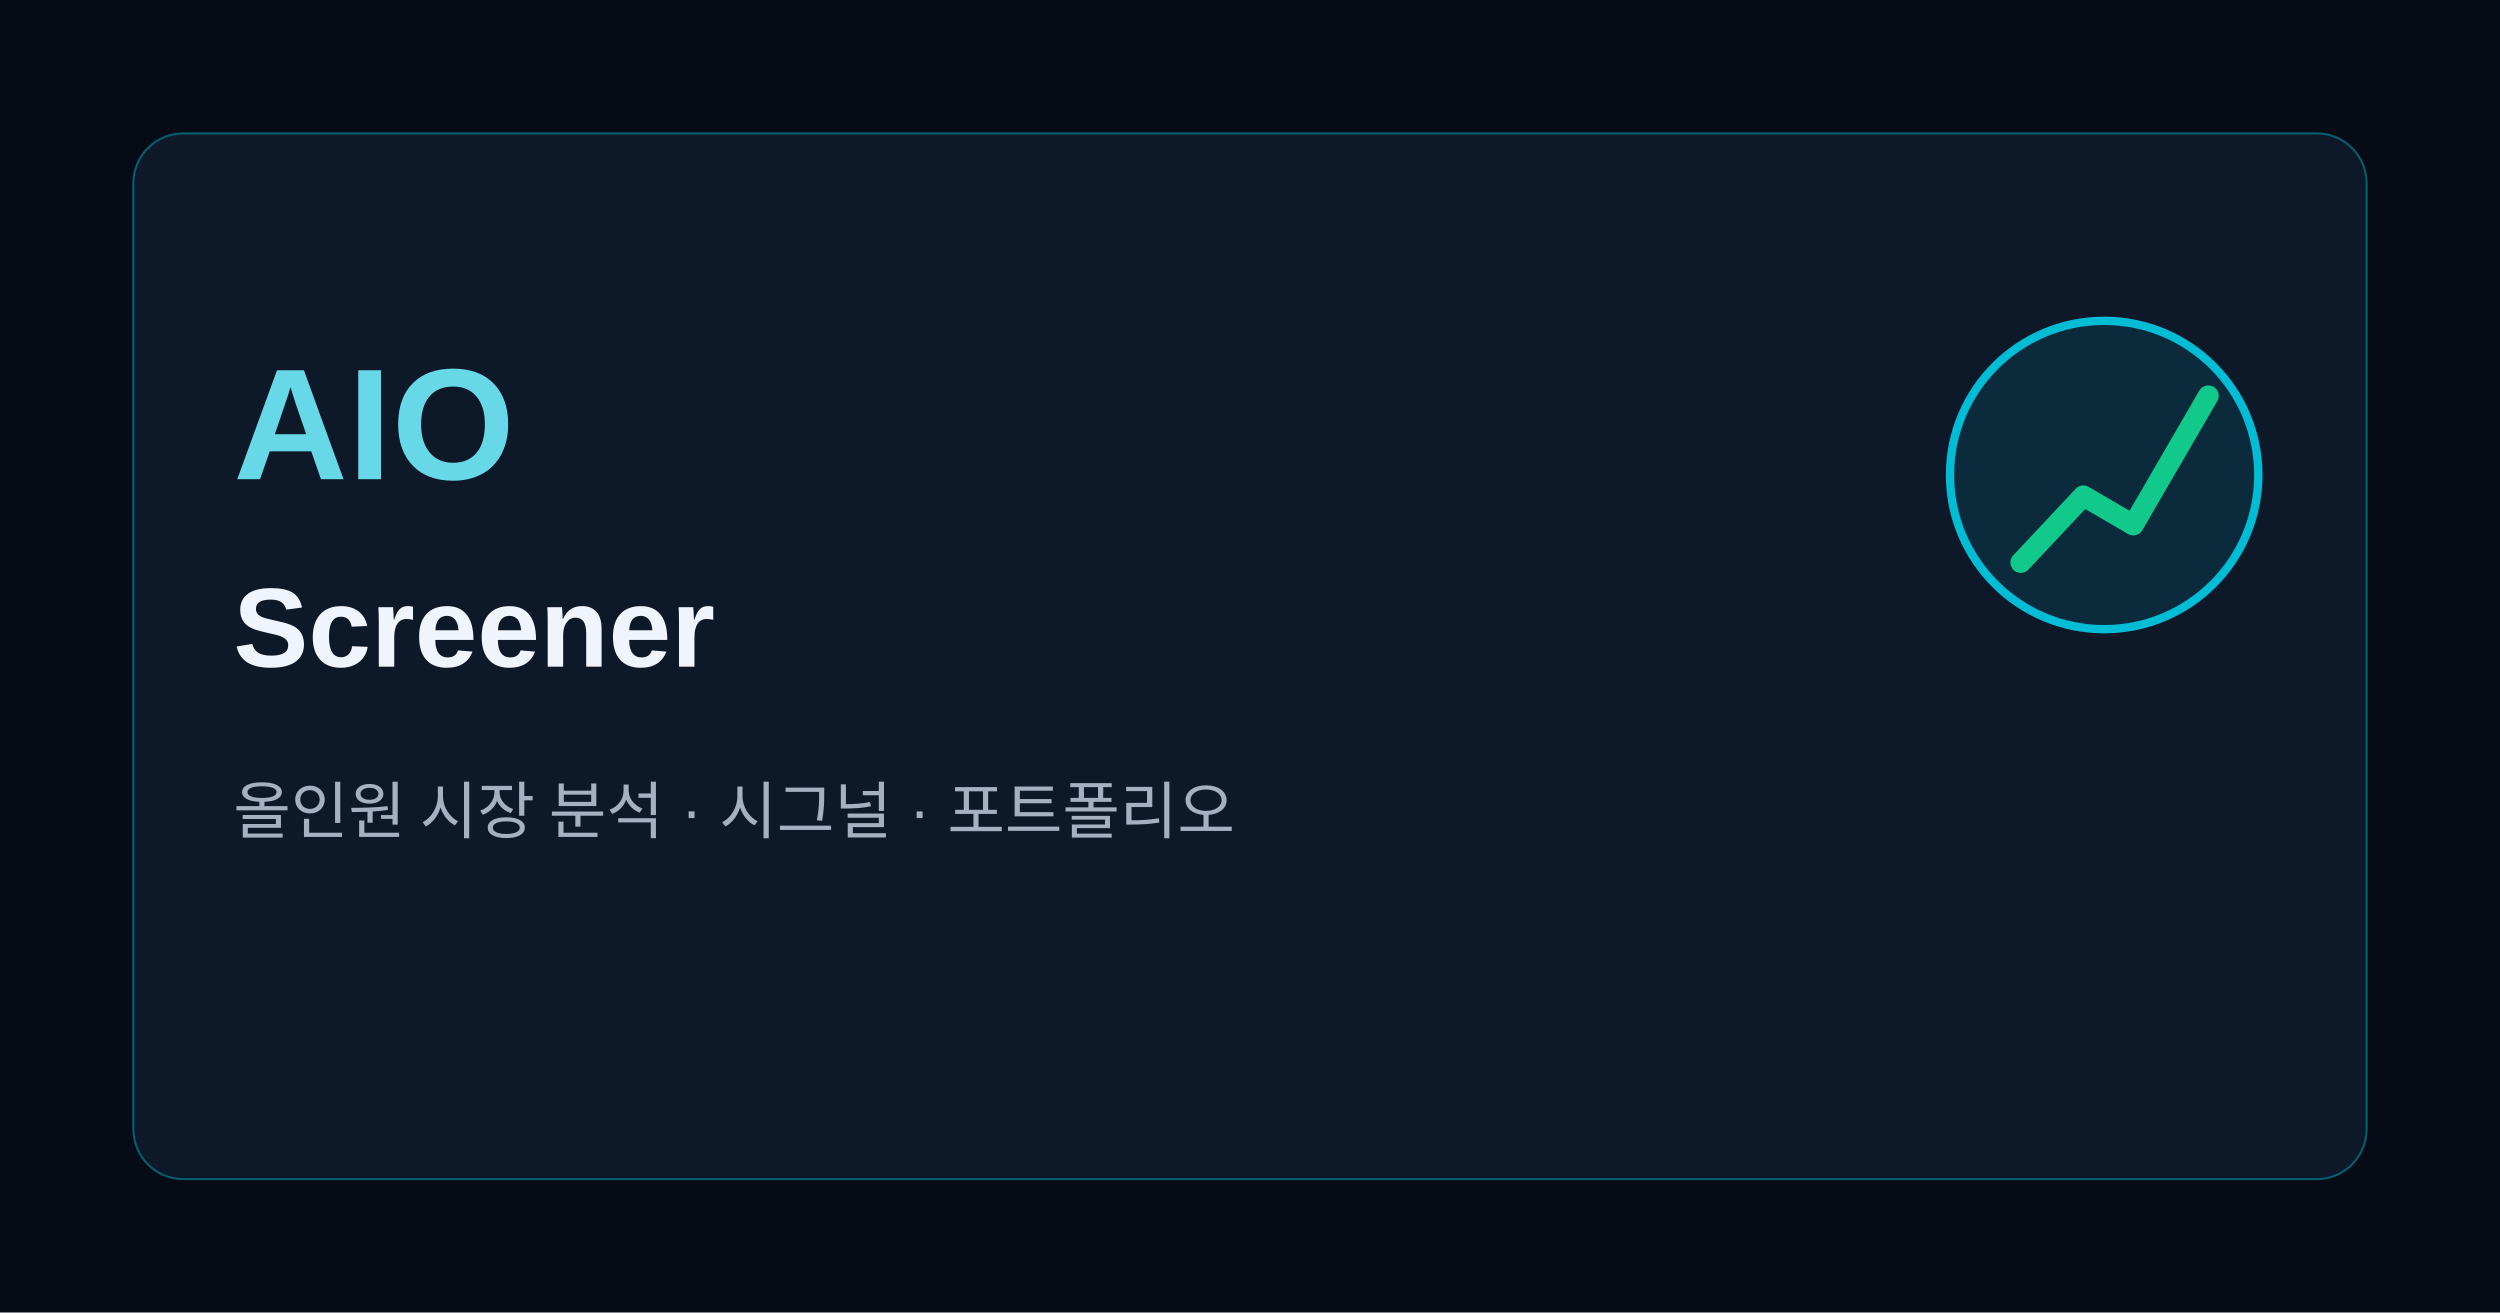
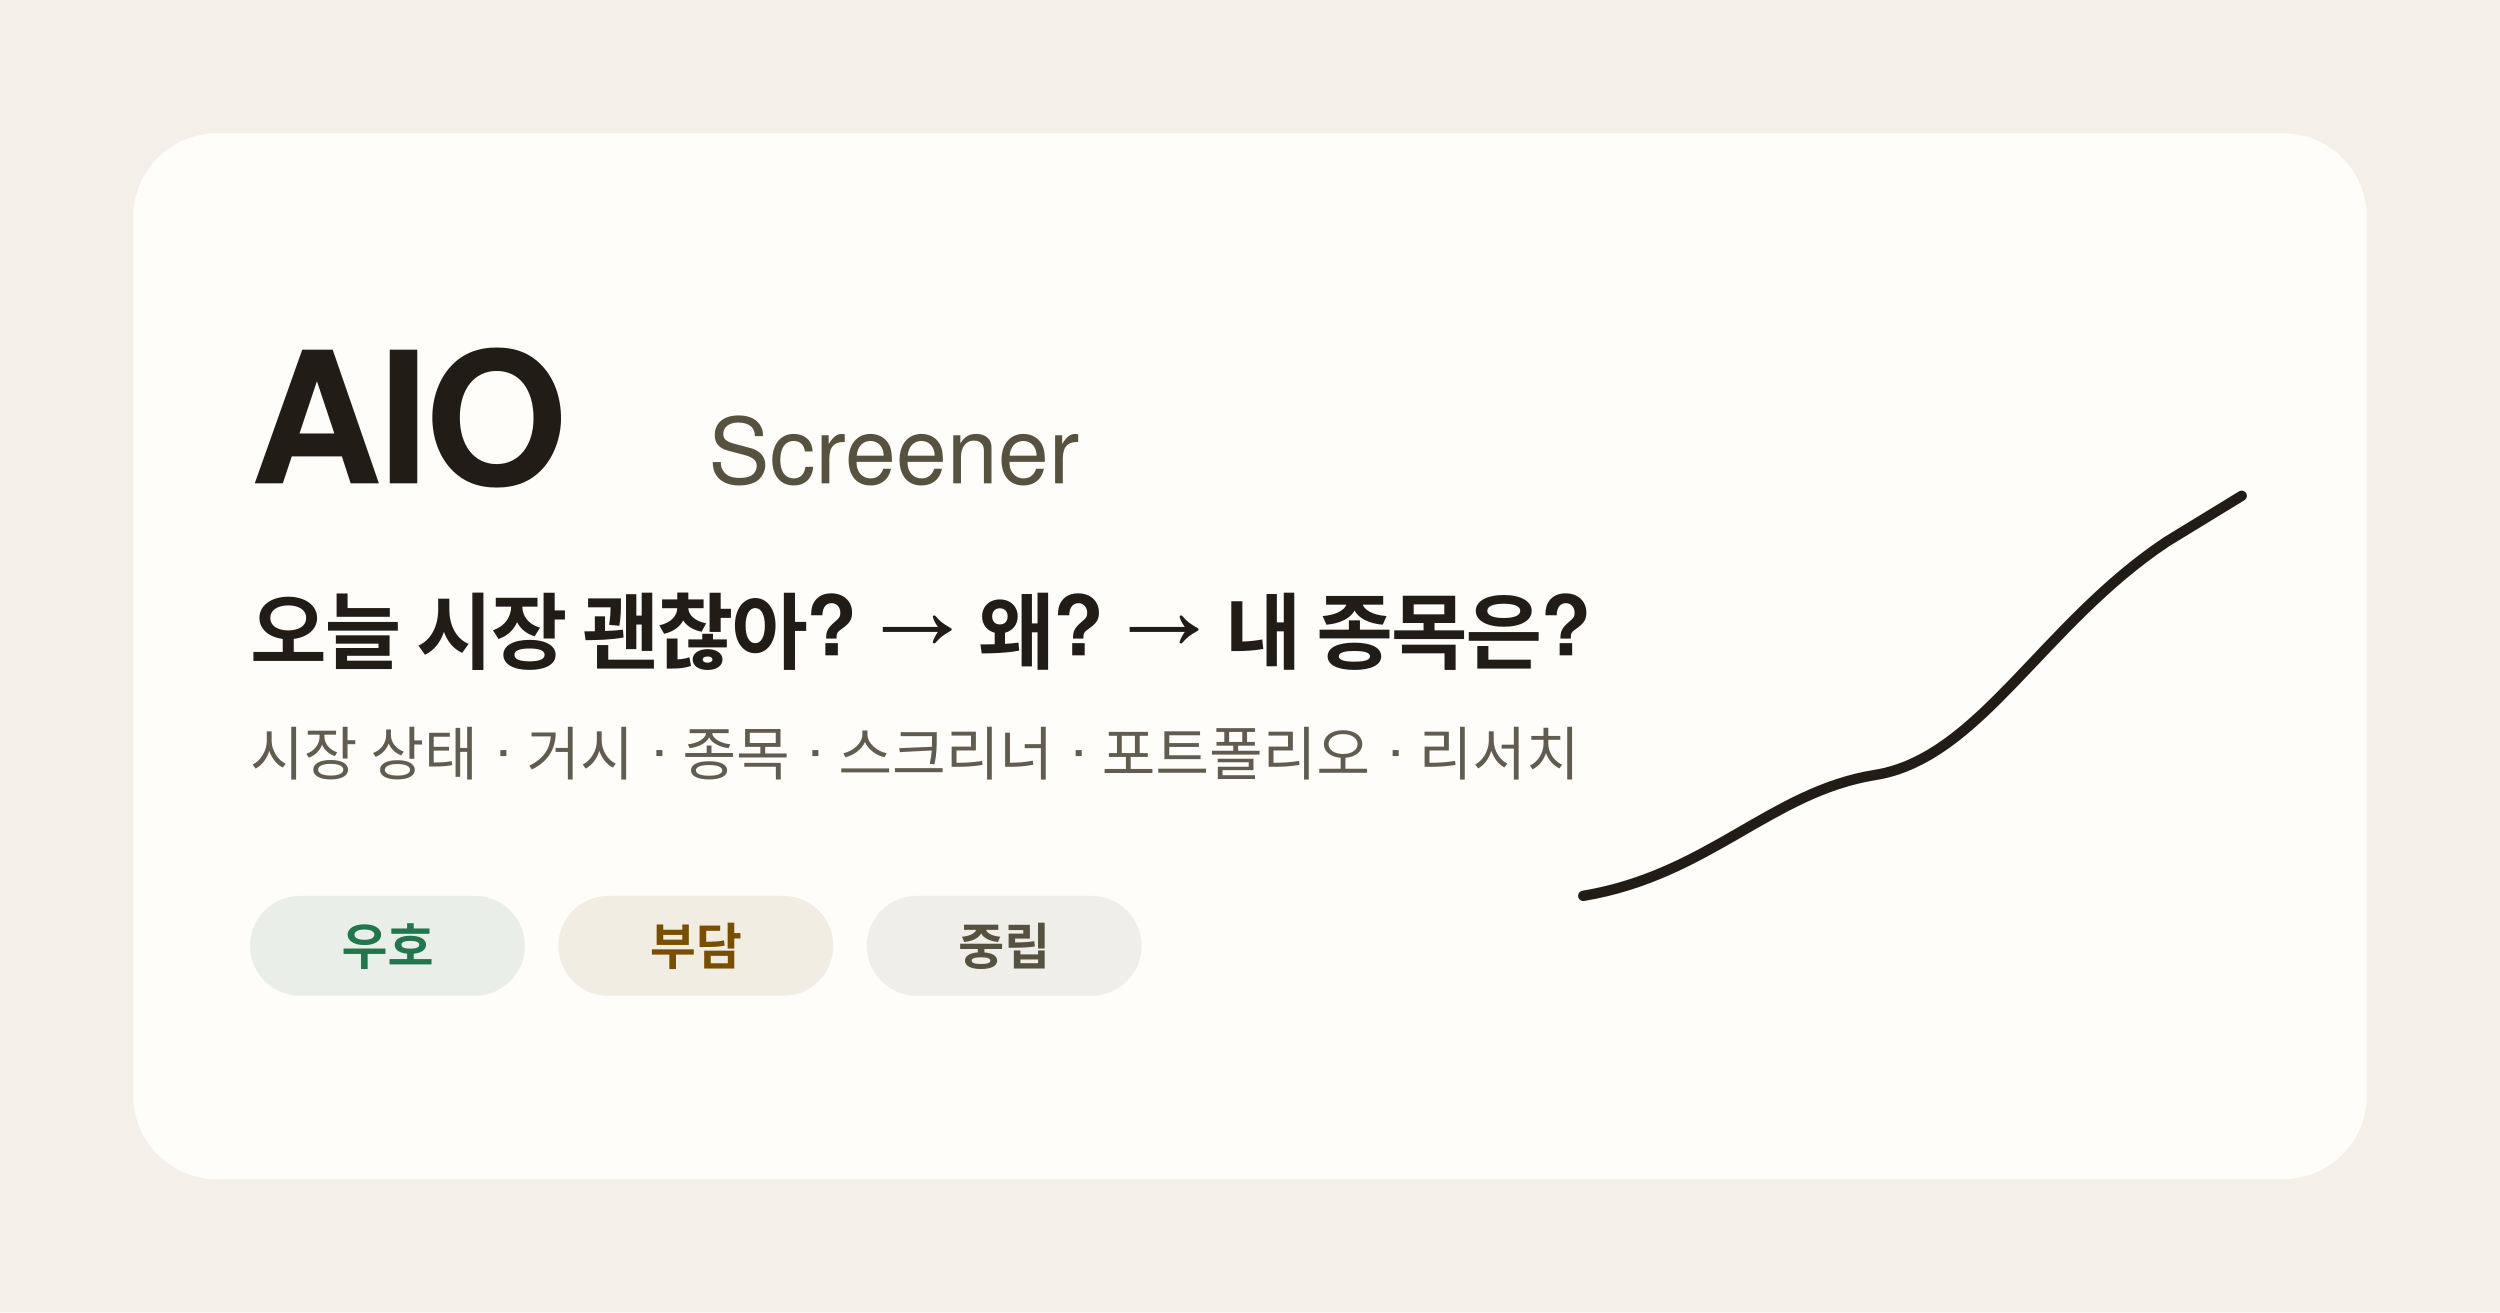
<svg xmlns="http://www.w3.org/2000/svg" width="1200" height="630" viewBox="0 0 1200 630">
-   <rect width="1200" height="630" fill="#060b15" />
-   <rect x="64" y="64" width="1072" height="502" rx="24" fill="#0d1828" stroke="#00bcd4" stroke-opacity=".45" />
-   <text x="112" y="230" fill="#67d8e8" font-family="Arial,sans-serif" font-size="76" font-weight="800">AIO</text>
-   <text x="112" y="320" fill="#f0f4fc" font-family="Arial,sans-serif" font-size="54" font-weight="700">Screener</text>
-   <text x="112" y="400" fill="#a5b0c2" font-family="Arial,sans-serif" font-size="30">올인원 시장 분석 · 시그널 · 포트폴리오</text>
-   <circle cx="1010" cy="228" r="74" fill="#00bcd4" fill-opacity=".12" stroke="#00bcd4" stroke-width="4" />
-   <path d="M970 270 L1000 238 L1024 252 L1060 190" fill="none" stroke="#10c98b" stroke-width="10" stroke-linecap="round" stroke-linejoin="round" />
+   <rect width="1200" height="630" fill="#f4f0e8" />
+   <rect x="64" y="64" width="1072" height="502" rx="40" fill="#fffdf9" />
+   <text x="120" y="232" fill="#211d16" font-family="Pretendard Variable,Pretendard,-apple-system,Helvetica,Arial,sans-serif" font-size="88" font-weight="800" letter-spacing="-2">AIO</text>
+   <text x="340" y="232" fill="#57513f" font-family="Pretendard Variable,Pretendard,-apple-system,Helvetica,Arial,sans-serif" font-size="44" font-weight="500">Screener</text>
+   <text x="120" y="318" fill="#211d16" font-family="Pretendard Variable,Pretendard,-apple-system,Helvetica,Arial,sans-serif" font-size="40" font-weight="700" letter-spacing="-1">오늘 시장 괜찮아? → 왜? → 내 종목은?</text>
+   <text x="120" y="372" fill="#625c50" font-family="Pretendard Variable,Pretendard,-apple-system,Helvetica,Arial,sans-serif" font-size="28">시장 상태 · 거시 · 종목 · 스크리너 · 포트폴리오 · 리서치</text>
+   <rect x="120" y="430" width="132" height="48" rx="24" fill="#22754c" fill-opacity=".1" />
+   <text x="186" y="463" text-anchor="middle" fill="#22754c" font-family="Pretendard Variable,Pretendard,-apple-system,Helvetica,Arial,sans-serif" font-size="24" font-weight="700">우호</text>
+   <rect x="268" y="430" width="132" height="48" rx="24" fill="#784e00" fill-opacity=".09" />
+   <text x="334" y="463" text-anchor="middle" fill="#784e00" font-family="Pretendard Variable,Pretendard,-apple-system,Helvetica,Arial,sans-serif" font-size="24" font-weight="700">부담</text>
+   <rect x="416" y="430" width="132" height="48" rx="24" fill="#211d16" fill-opacity=".07" />
+   <text x="482" y="463" text-anchor="middle" fill="#57513f" font-family="Pretendard Variable,Pretendard,-apple-system,Helvetica,Arial,sans-serif" font-size="24" font-weight="700">중립</text>
+   <path d="M760 430 C 820 420, 850 380, 900 372 S 980 300, 1040 260 L 1076 238" fill="none" stroke="#211d16" stroke-width="5" stroke-linecap="round" stroke-linejoin="round" />
</svg>
